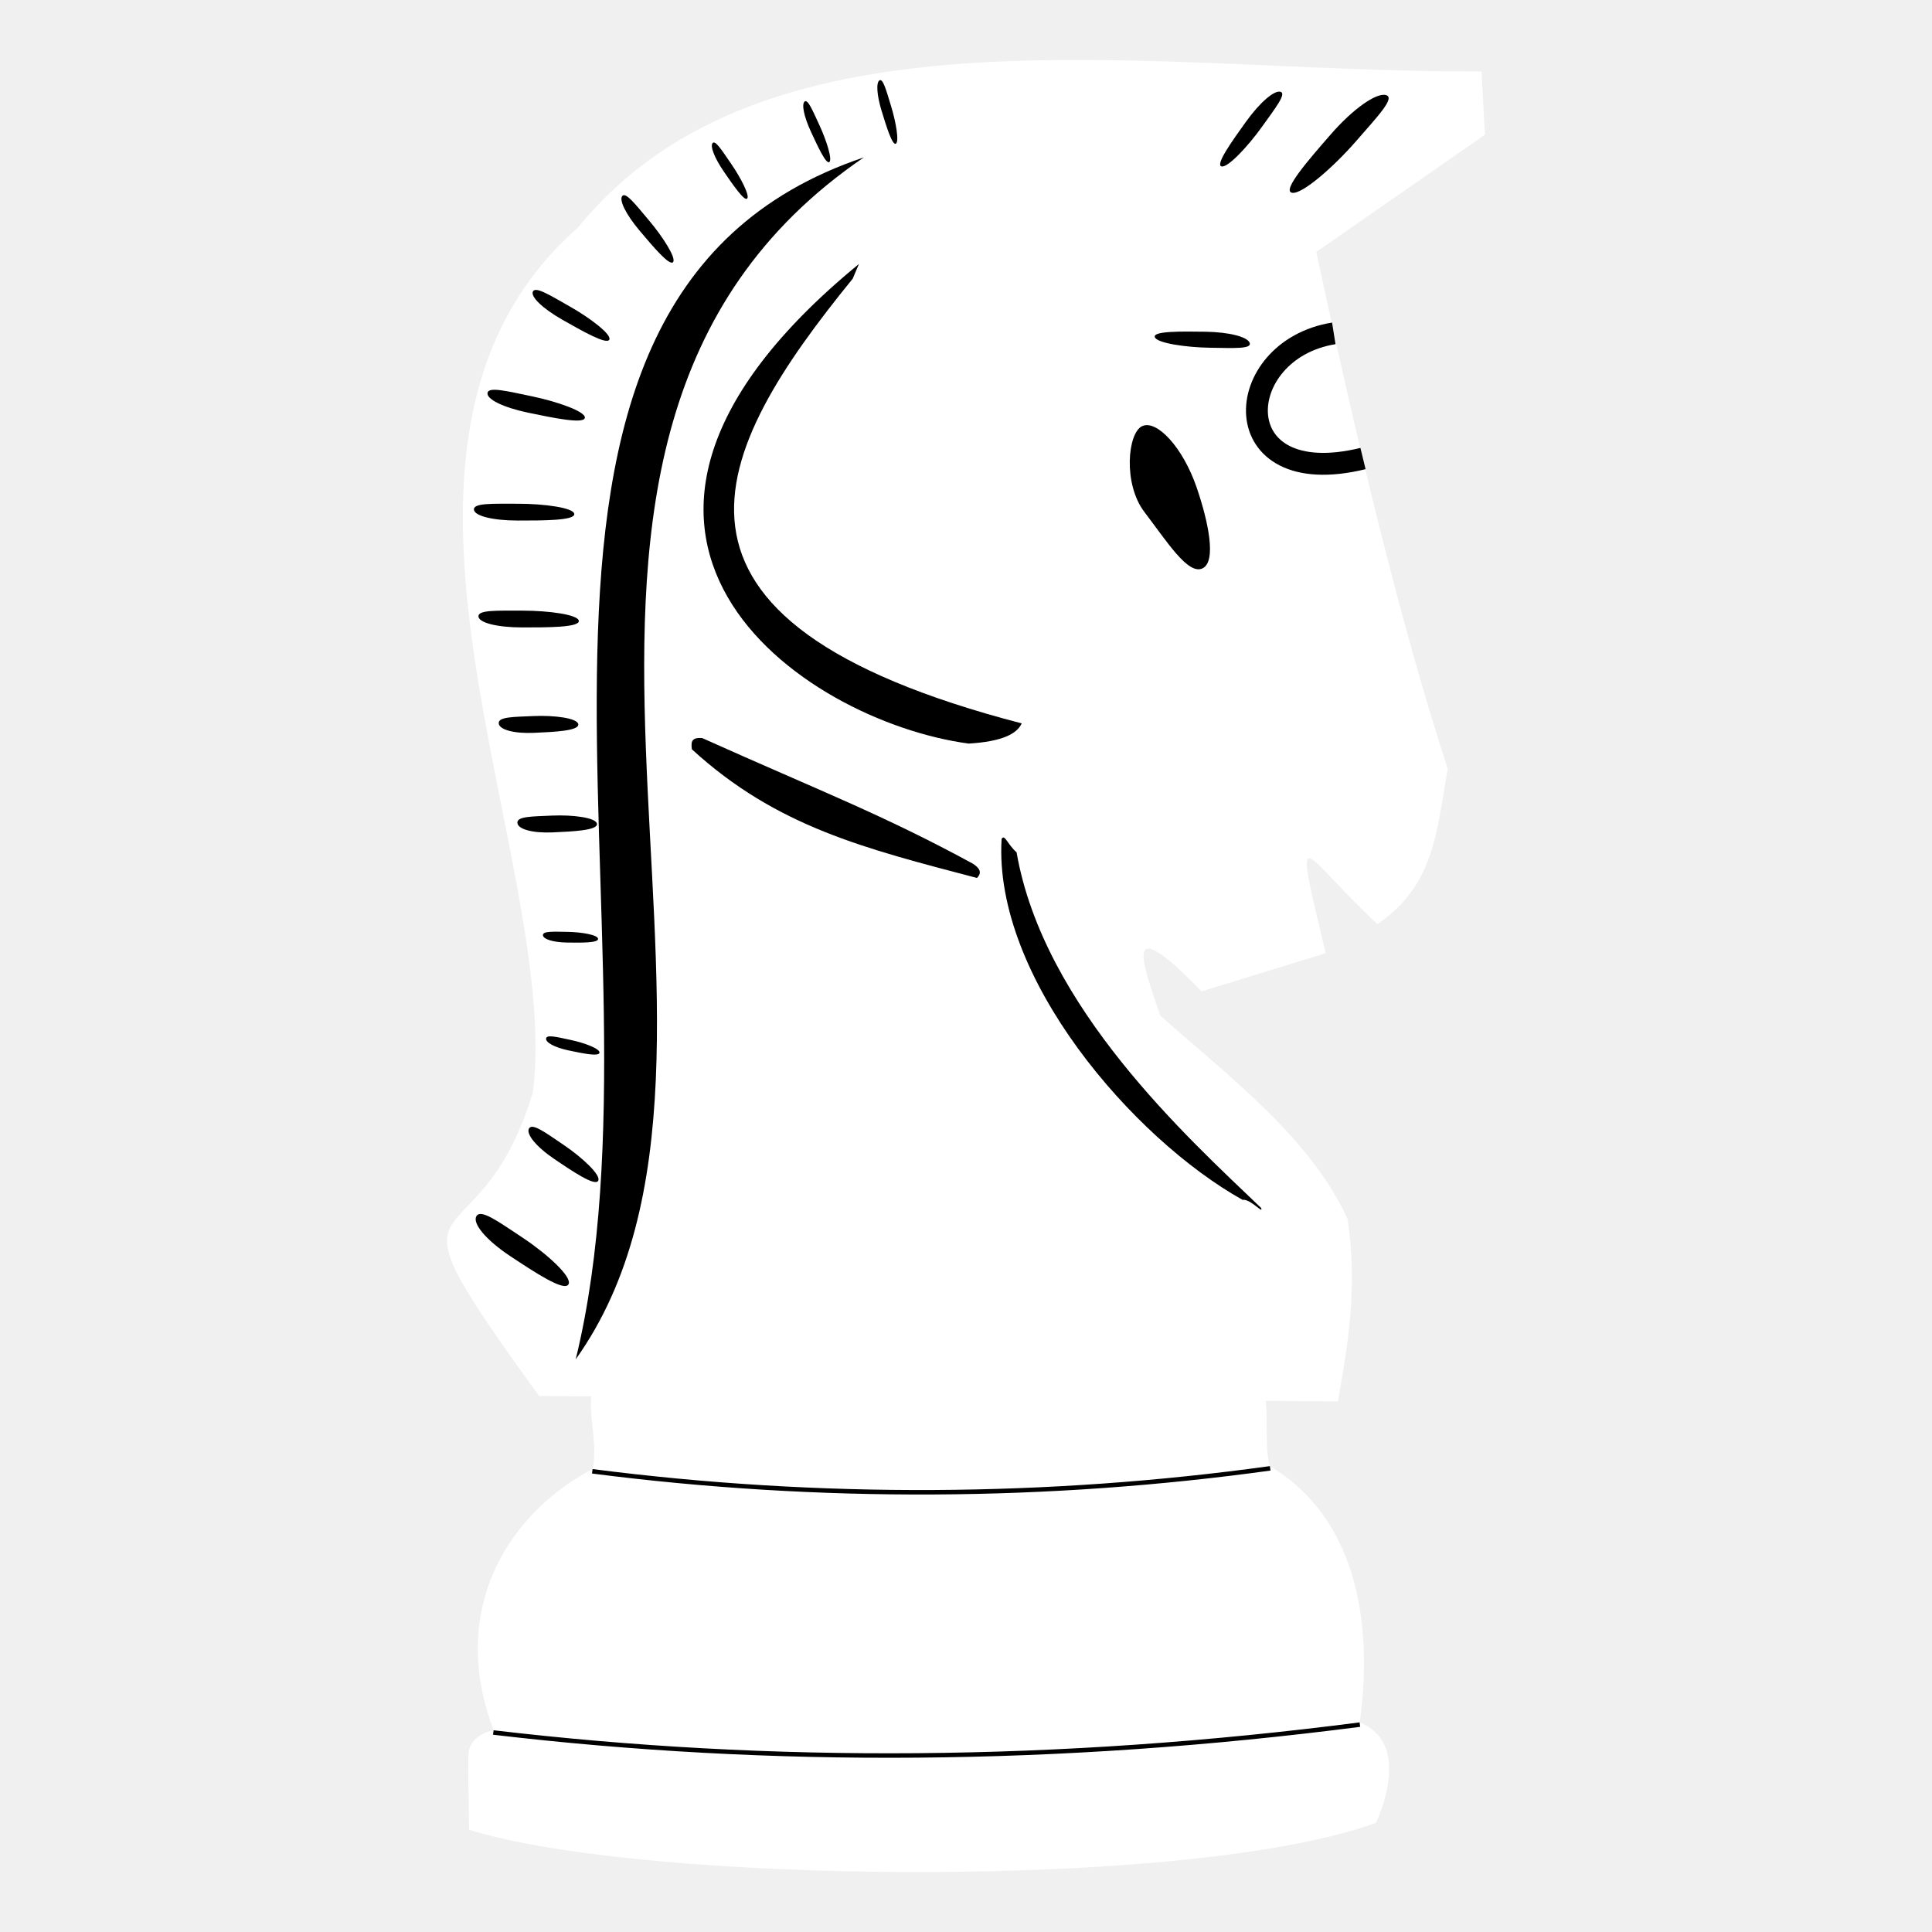
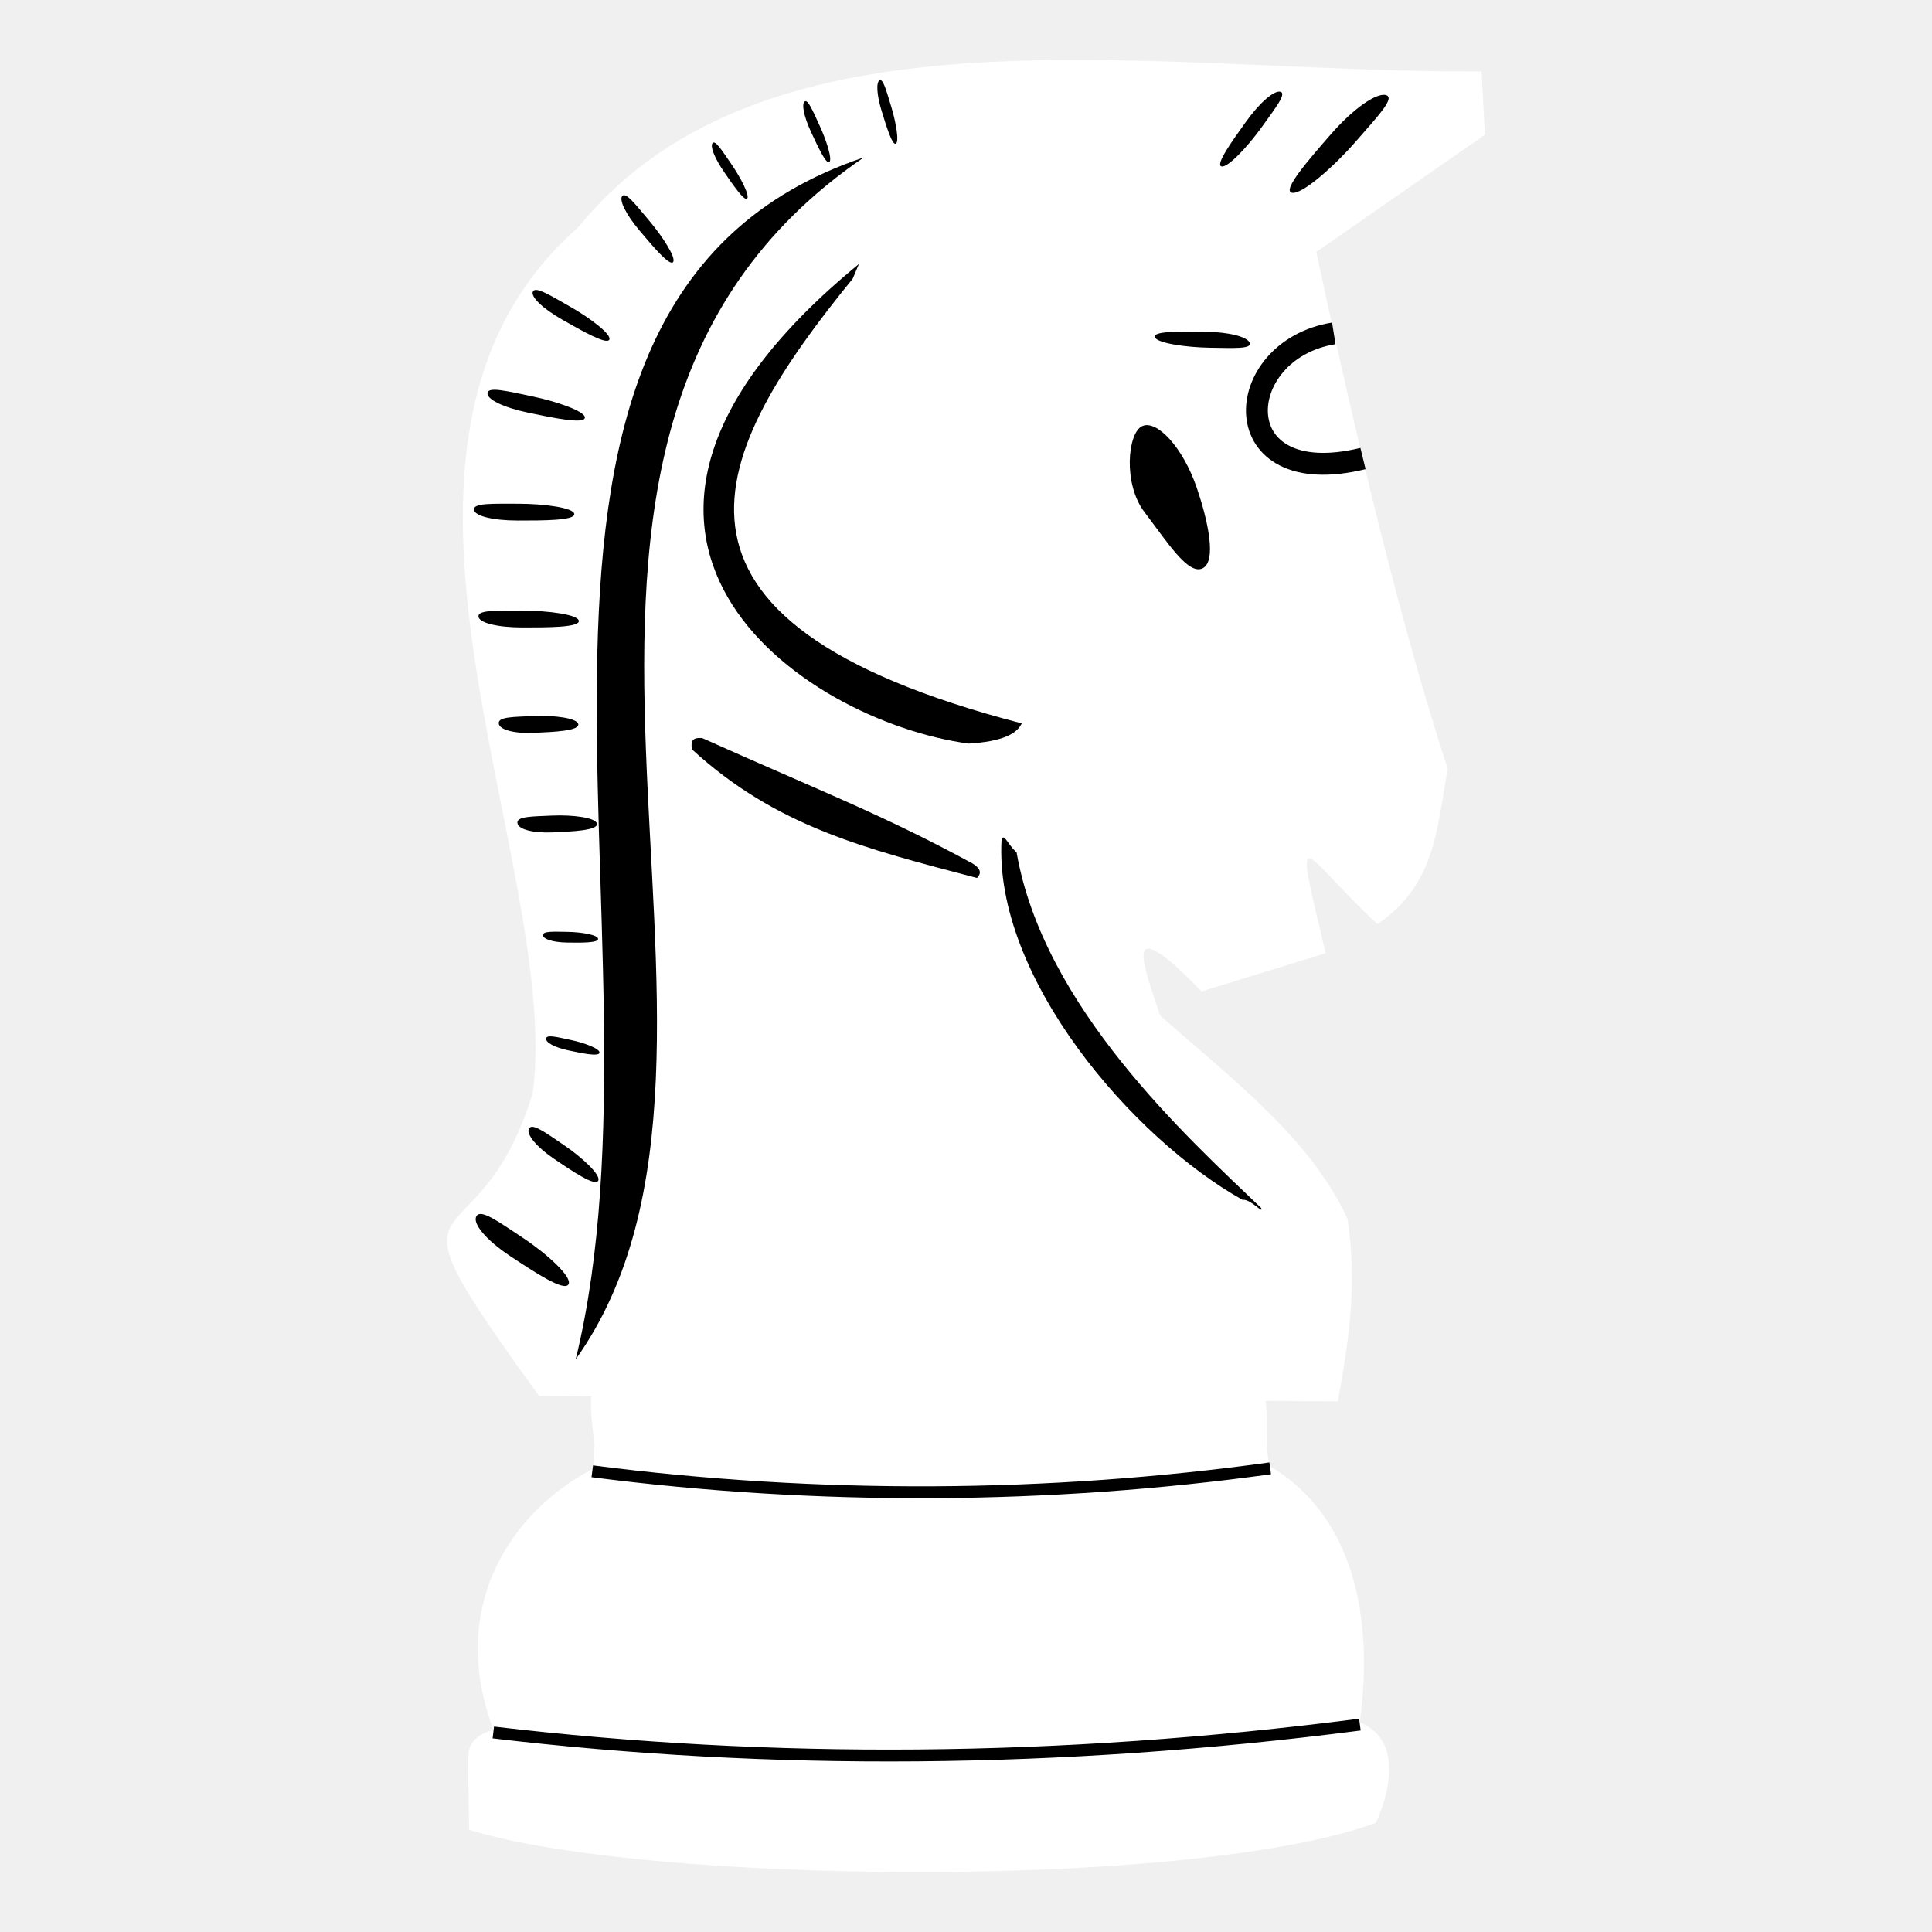
<svg xmlns="http://www.w3.org/2000/svg" width="130mm" height="130mm" viewBox="0 0 460.63 460.63" id="svg2" version="1.1">
  <defs id="defs4" />
  <g id="layer2" style="display:inline">
    <path style="opacity:1;fill:#ffffff;fill-opacity:1;stroke:none;stroke-width:2.417;stroke-linecap:butt;stroke-linejoin:round;stroke-miterlimit:4;stroke-dasharray:none;stroke-opacity:1" d="m 264.229,165.544 c -28.94,68.928 -3.99,119.666 24.469,158.017 18.39,-0.188 11.343,16.493 14.081,26.01 19.849,11.768 24.884,35.993 21.414,61.081 11.812,4.774 5.486,20.449 3.847,23.965 -44.511,16.207 -175.208,14.496 -216.19,1.634 -0.228,-12.637 -0.222,-11.878 -0.185,-17.77 0.024,-3.903 4.091,-5.713 6.017,-5.958 -11.292,-29.802 4.63,-52.418 23.58,-62.255 2.44,-9.986 -7.302,-25.602 11.777,-25.665 34.602,-31.96 48.005,-91.712 34.134,-158.483 53.288,-0.002 57.548,-0.278 77.053,-0.575 z" id="rect6059" />
-     <path style="fill:none;fill-rule:evenodd;stroke:#000000;stroke-width:1.069px;stroke-linecap:butt;stroke-linejoin:miter;stroke-opacity:1" d="m 302.838,350.083 c -52.736,7.292 -107.465,7.67 -161.627,0.706" id="path6091" />
-     <path style="fill:none;fill-rule:evenodd;stroke:#000000;stroke-width:1.069px;stroke-linecap:butt;stroke-linejoin:miter;stroke-opacity:1" d="m 117.616,413.063 c 66.191,7.803 134.726,7.401 206.611,-1.879" id="path6095" />
+     <path style="fill:none;fill-rule:evenodd;stroke:#000000;stroke-width:2.835;stroke-linecap:butt;stroke-linejoin:miter;stroke-opacity:1;stroke-miterlimit:4;stroke-dasharray:none" d="m 302.838,350.083 c -52.736,7.292 -107.465,7.67 -161.627,0.706" id="path6091" />
+     <path style="fill:none;fill-rule:evenodd;stroke:#000000;stroke-width:2.835;stroke-linecap:butt;stroke-linejoin:miter;stroke-opacity:1;stroke-miterlimit:4;stroke-dasharray:none" d="m 117.616,413.063 c 66.191,7.803 134.726,7.401 206.611,-1.879" id="path6095" />
    <path style="opacity:1;fill:#ffffff;fill-opacity:1;stroke:none;stroke-width:2.835;stroke-linejoin:round;stroke-miterlimit:4;stroke-dasharray:none;stroke-opacity:1" d="M 137.816,54.245 C 182.998,-1.387 275.183,17.465 353.227,17.027 l 0.809,15.094 -40.204,27.947 c 9.115,42.664 19.519,86.899 31.339,123.252 -2.701,15.041 -3.114,27.712 -16.756,37.004 -18.332,-16.959 -20.484,-27.107 -12.338,6.942 l -29.599,9.1 c -19.794,-20.409 -13.672,-5.756 -9.844,5.794 17.046,15.051 35.811,29.243 44.634,48.406 2.451,15.895 0.191,29.771 -2.292,43.551 l -190.443,-1.286 c -40.522,-55.92 -15.063,-27.834 -1.493,-72.316 7.034,-55.555 -48.059,-154.615 10.776,-206.269 z" id="rect5051" />
    <path style="opacity:1;fill:#000000;fill-opacity:1;stroke:none;stroke-width:2.835;stroke-linejoin:round;stroke-miterlimit:4;stroke-dasharray:none;stroke-opacity:1" d="M 205.959,37.528 C 105.73,105.876 190.496,249.361 137.263,324.094 161.861,223.223 103.49,71.957 205.959,37.528 Z" id="rect5080" />
    <path style="opacity:1;fill:#000000;fill-opacity:1;stroke:none;stroke-width:2.835;stroke-linejoin:round;stroke-miterlimit:4;stroke-dasharray:none;stroke-opacity:1" d="m 204.789,62.937 -1.483,3.506 c -33.477,41.155 -54.669,81.37 40.296,106.032 -1.169,2.52 -4.711,4.326 -12.653,4.812 -39.668,-5.329 -104.903,-49.786 -26.16,-114.35 z" id="rect5083" />
    <path style="opacity:1;fill:none;fill-rule:evenodd;stroke:#000000;stroke-width:5.214;stroke-linecap:butt;stroke-linejoin:round;stroke-miterlimit:4;stroke-dasharray:none;stroke-opacity:1" d="m 324.967,109.328 c -33.45,8.158 -31.569,-25.884 -6.961,-29.845" id="path5088" />
    <path style="opacity:1;fill:#000000;fill-opacity:1;stroke:none;stroke-width:2.835;stroke-linejoin:round;stroke-miterlimit:4;stroke-dasharray:none;stroke-opacity:1" d="m 167.437,175.978 c 28.164,12.641 42.893,18.184 64.519,29.94 1.506,0.988 2.325,2.061 0.973,3.406 -26.725,-7.028 -47.739,-12.159 -67.971,-30.676 -0.174,-1.474 -0.327,-2.935 2.479,-2.67 z" id="rect5090" />
    <path style="opacity:1;fill:#000000;fill-opacity:1;stroke:none;stroke-width:2.835;stroke-linejoin:round;stroke-miterlimit:4;stroke-dasharray:none;stroke-opacity:1" d="m 136.924,122.582 c 0,1.527 -7.336,1.526 -13.445,1.526 -6.109,0 -10.489,-1.143 -10.489,-2.67 0,-1.527 4.475,-1.335 10.584,-1.335 6.109,0 13.349,0.952 13.349,2.479 z" id="path5095" />
    <path id="path5098" d="m 139.437,99.643 c -0.311,1.495 -7.493,0.001 -13.474,-1.241 -5.981,-1.243 -10.037,-3.253 -9.726,-4.748 0.311,-1.495 4.653,-0.397 10.634,0.846 5.981,1.243 12.876,3.648 12.566,5.143 z" style="opacity:1;fill:#000000;fill-opacity:1;stroke:none;stroke-width:2.835;stroke-linejoin:round;stroke-miterlimit:4;stroke-dasharray:none;stroke-opacity:1" />
    <path style="opacity:1;fill:#000000;fill-opacity:1;stroke:none;stroke-width:2.835;stroke-linejoin:round;stroke-miterlimit:4;stroke-dasharray:none;stroke-opacity:1" d="m 138.003,148.068 c 0,1.527 -7.336,1.526 -13.444,1.526 -6.109,0 -10.489,-1.143 -10.489,-2.67 0,-1.527 4.475,-1.335 10.584,-1.335 6.109,0 13.349,0.952 13.349,2.479 z" id="path5102" />
    <path style="opacity:1;fill:#000000;fill-opacity:1;stroke:none;stroke-width:2.835;stroke-linejoin:round;stroke-miterlimit:4;stroke-dasharray:none;stroke-opacity:1" d="m 137.88,172.728 c 0.068,1.526 -5.733,1.782 -10.563,1.997 -4.83,0.215 -8.345,-0.773 -8.412,-2.299 -0.068,-1.526 3.48,-1.491 8.31,-1.706 4.83,-0.215 10.598,0.482 10.666,2.007 z" id="path5104" />
    <path id="path5100" d="m 142.33,196.461 c 0.068,1.526 -5.733,1.782 -10.563,1.997 -4.83,0.215 -8.345,-0.773 -8.412,-2.299 -0.068,-1.526 3.48,-1.491 8.31,-1.706 4.83,-0.215 10.598,0.482 10.666,2.007 z" style="opacity:1;fill:#000000;fill-opacity:1;stroke:none;stroke-width:2.835;stroke-linejoin:round;stroke-miterlimit:4;stroke-dasharray:none;stroke-opacity:1" />
    <path style="opacity:1;fill:#000000;fill-opacity:1;stroke:none;stroke-width:2.835;stroke-linejoin:round;stroke-miterlimit:4;stroke-dasharray:none;stroke-opacity:1" d="m 142.596,223.859 c -0.006,0.971 -4.038,0.911 -7.395,0.862 -3.357,-0.049 -5.759,-0.811 -5.752,-1.782 0.006,-0.971 2.465,-0.813 5.822,-0.764 3.357,0.049 7.332,0.713 7.325,1.684 z" id="path5106" />
    <path id="path5108" d="m 142.931,251.009 c -0.194,0.951 -4.138,0.115 -7.422,-0.58 -3.285,-0.695 -5.495,-1.906 -5.301,-2.857 0.194,-0.952 2.576,-0.322 5.86,0.373 3.285,0.695 7.057,2.113 6.863,3.064 z" style="opacity:1;fill:#000000;fill-opacity:1;stroke:none;stroke-width:2.835;stroke-linejoin:round;stroke-miterlimit:4;stroke-dasharray:none;stroke-opacity:1" />
    <path style="opacity:1;fill:#000000;fill-opacity:1;stroke:none;stroke-width:2.835;stroke-linejoin:round;stroke-miterlimit:4;stroke-dasharray:none;stroke-opacity:1" d="m 142.609,281.543 c -0.816,1.307 -6.048,-2.231 -10.406,-5.176 -4.358,-2.945 -6.873,-6.034 -6.057,-7.341 0.816,-1.307 3.906,1.015 8.264,3.96 4.358,2.945 9.015,7.25 8.199,8.556 z" id="path5110" />
    <path id="path5112" d="m 135.522,306.249 c -1.086,1.704 -8.05,-2.909 -13.851,-6.749 -5.8,-3.84 -9.147,-7.869 -8.061,-9.573 1.085,-1.704 5.198,1.324 10.999,5.164 5.8,3.84 11.999,9.454 10.913,11.159 z" style="opacity:1;fill:#000000;fill-opacity:1;stroke:none;stroke-width:2.835;stroke-linejoin:round;stroke-miterlimit:4;stroke-dasharray:none;stroke-opacity:1" />
    <path style="opacity:1;fill:#000000;fill-opacity:1;stroke:none;stroke-width:2.835;stroke-linejoin:round;stroke-miterlimit:4;stroke-dasharray:none;stroke-opacity:1" d="m 145.265,80.998 c -0.667,1.212 -6.395,-2.044 -11.166,-4.754 -4.771,-2.71 -7.693,-5.56 -7.026,-6.771 0.667,-1.212 4.078,0.926 8.849,3.636 4.771,2.71 10.01,6.677 9.343,7.889 z" id="path5114" />
    <path id="path5116" d="m 160.462,62.503 c -0.852,0.934 -4.751,-3.693 -7.998,-7.546 -3.247,-3.852 -4.938,-7.313 -4.086,-8.247 0.852,-0.934 3.124,2.006 6.371,5.858 3.247,3.852 6.565,9.001 5.713,9.934 z" style="opacity:1;fill:#000000;fill-opacity:1;stroke:none;stroke-width:2.835;stroke-linejoin:round;stroke-miterlimit:4;stroke-dasharray:none;stroke-opacity:1" />
    <path style="opacity:1;fill:#000000;fill-opacity:1;stroke:none;stroke-width:2.835;stroke-linejoin:round;stroke-miterlimit:4;stroke-dasharray:none;stroke-opacity:1" d="m 178.142,47.331 c -0.661,0.715 -3.335,-3.177 -5.562,-6.418 -2.227,-3.24 -3.33,-6.099 -2.669,-6.814 0.661,-0.715 2.209,1.749 4.437,4.99 2.227,3.241 4.455,7.527 3.794,8.242 z" id="path5118" />
    <path id="path5120" d="m 197.732,38.63 c -0.772,0.593 -2.753,-3.693 -4.403,-7.262 -1.65,-3.569 -2.256,-6.572 -1.484,-7.165 0.772,-0.593 1.884,2.096 3.534,5.665 1.65,3.569 3.125,8.169 2.353,8.763 z" style="opacity:1;fill:#000000;fill-opacity:1;stroke:none;stroke-width:2.835;stroke-linejoin:round;stroke-miterlimit:4;stroke-dasharray:none;stroke-opacity:1" />
    <path style="opacity:1;fill:#000000;fill-opacity:1;stroke:none;stroke-width:2.835;stroke-linejoin:round;stroke-miterlimit:4;stroke-dasharray:none;stroke-opacity:1" d="m 213.59,34.249 c -0.844,0.484 -2.232,-4.03 -3.387,-7.788 -1.156,-3.758 -1.353,-6.816 -0.508,-7.3 0.844,-0.484 1.585,2.33 2.741,6.089 1.156,3.758 1.999,8.515 1.155,8.999 z" id="path5122" />
    <path id="path5124" d="m 291.218,39.666 c -1.467,-0.442 2.514,-5.993 5.829,-10.616 3.314,-4.623 6.789,-7.606 8.256,-7.164 1.467,0.442 -1.146,3.773 -4.46,8.396 -3.314,4.623 -8.157,9.826 -9.625,9.384 z" style="opacity:1;fill:#000000;fill-opacity:1;stroke:none;stroke-width:2.835;stroke-linejoin:round;stroke-miterlimit:4;stroke-dasharray:none;stroke-opacity:1" />
    <path style="opacity:1;fill:#000000;fill-opacity:1;stroke:none;stroke-width:2.835;stroke-linejoin:round;stroke-miterlimit:4;stroke-dasharray:none;stroke-opacity:1" d="m 307.994,45.951 c -2.336,-0.579 4.003,-7.85 9.28,-13.905 5.277,-6.055 10.808,-9.963 13.144,-9.384 2.336,0.579 -1.824,4.942 -7.1,10.997 -5.277,6.055 -12.987,12.871 -15.324,12.292 z" id="path5126" />
    <path id="path5128" d="m 242.372,203.206 c 6.402,36.948 40.824,68.049 58.3,84.784 0.651,1.679 -2.541,-2.231 -4.424,-1.922 -26.046,-14.547 -59.422,-53.009 -57.446,-86.04 0.715,-1.301 1.439,1.332 3.569,3.179 z" style="opacity:1;fill:#000000;fill-opacity:1;stroke:none;stroke-width:2.835;stroke-linejoin:round;stroke-miterlimit:4;stroke-dasharray:none;stroke-opacity:1" />
    <path style="opacity:1;fill:#000000;fill-opacity:1;stroke:none;stroke-width:2.835;stroke-linejoin:round;stroke-miterlimit:4;stroke-dasharray:none;stroke-opacity:1" d="m 285.319,116.255 c 2.752,8.032 4.803,17.656 1.363,19.266 -3.44,1.609 -8.471,-6.422 -13.822,-13.438 -5.148,-6.751 -3.994,-18.87 -0.554,-20.479 3.44,-1.609 9.685,4.938 13.013,14.651 z" id="path5135" />
    <path style="opacity:1;fill:#000000;fill-opacity:1;stroke:none;stroke-width:2.835;stroke-linejoin:round;stroke-miterlimit:4;stroke-dasharray:none;stroke-opacity:1" d="m 275.325,80.369 c -0.475,-1.457 6.356,-1.359 12.043,-1.279 5.687,0.08 10.121,1.228 10.596,2.685 0.475,1.457 -3.751,1.215 -9.439,1.134 -5.688,-0.08 -12.725,-1.084 -13.2,-2.541 z" id="path5140" />
  </g>
</svg>
